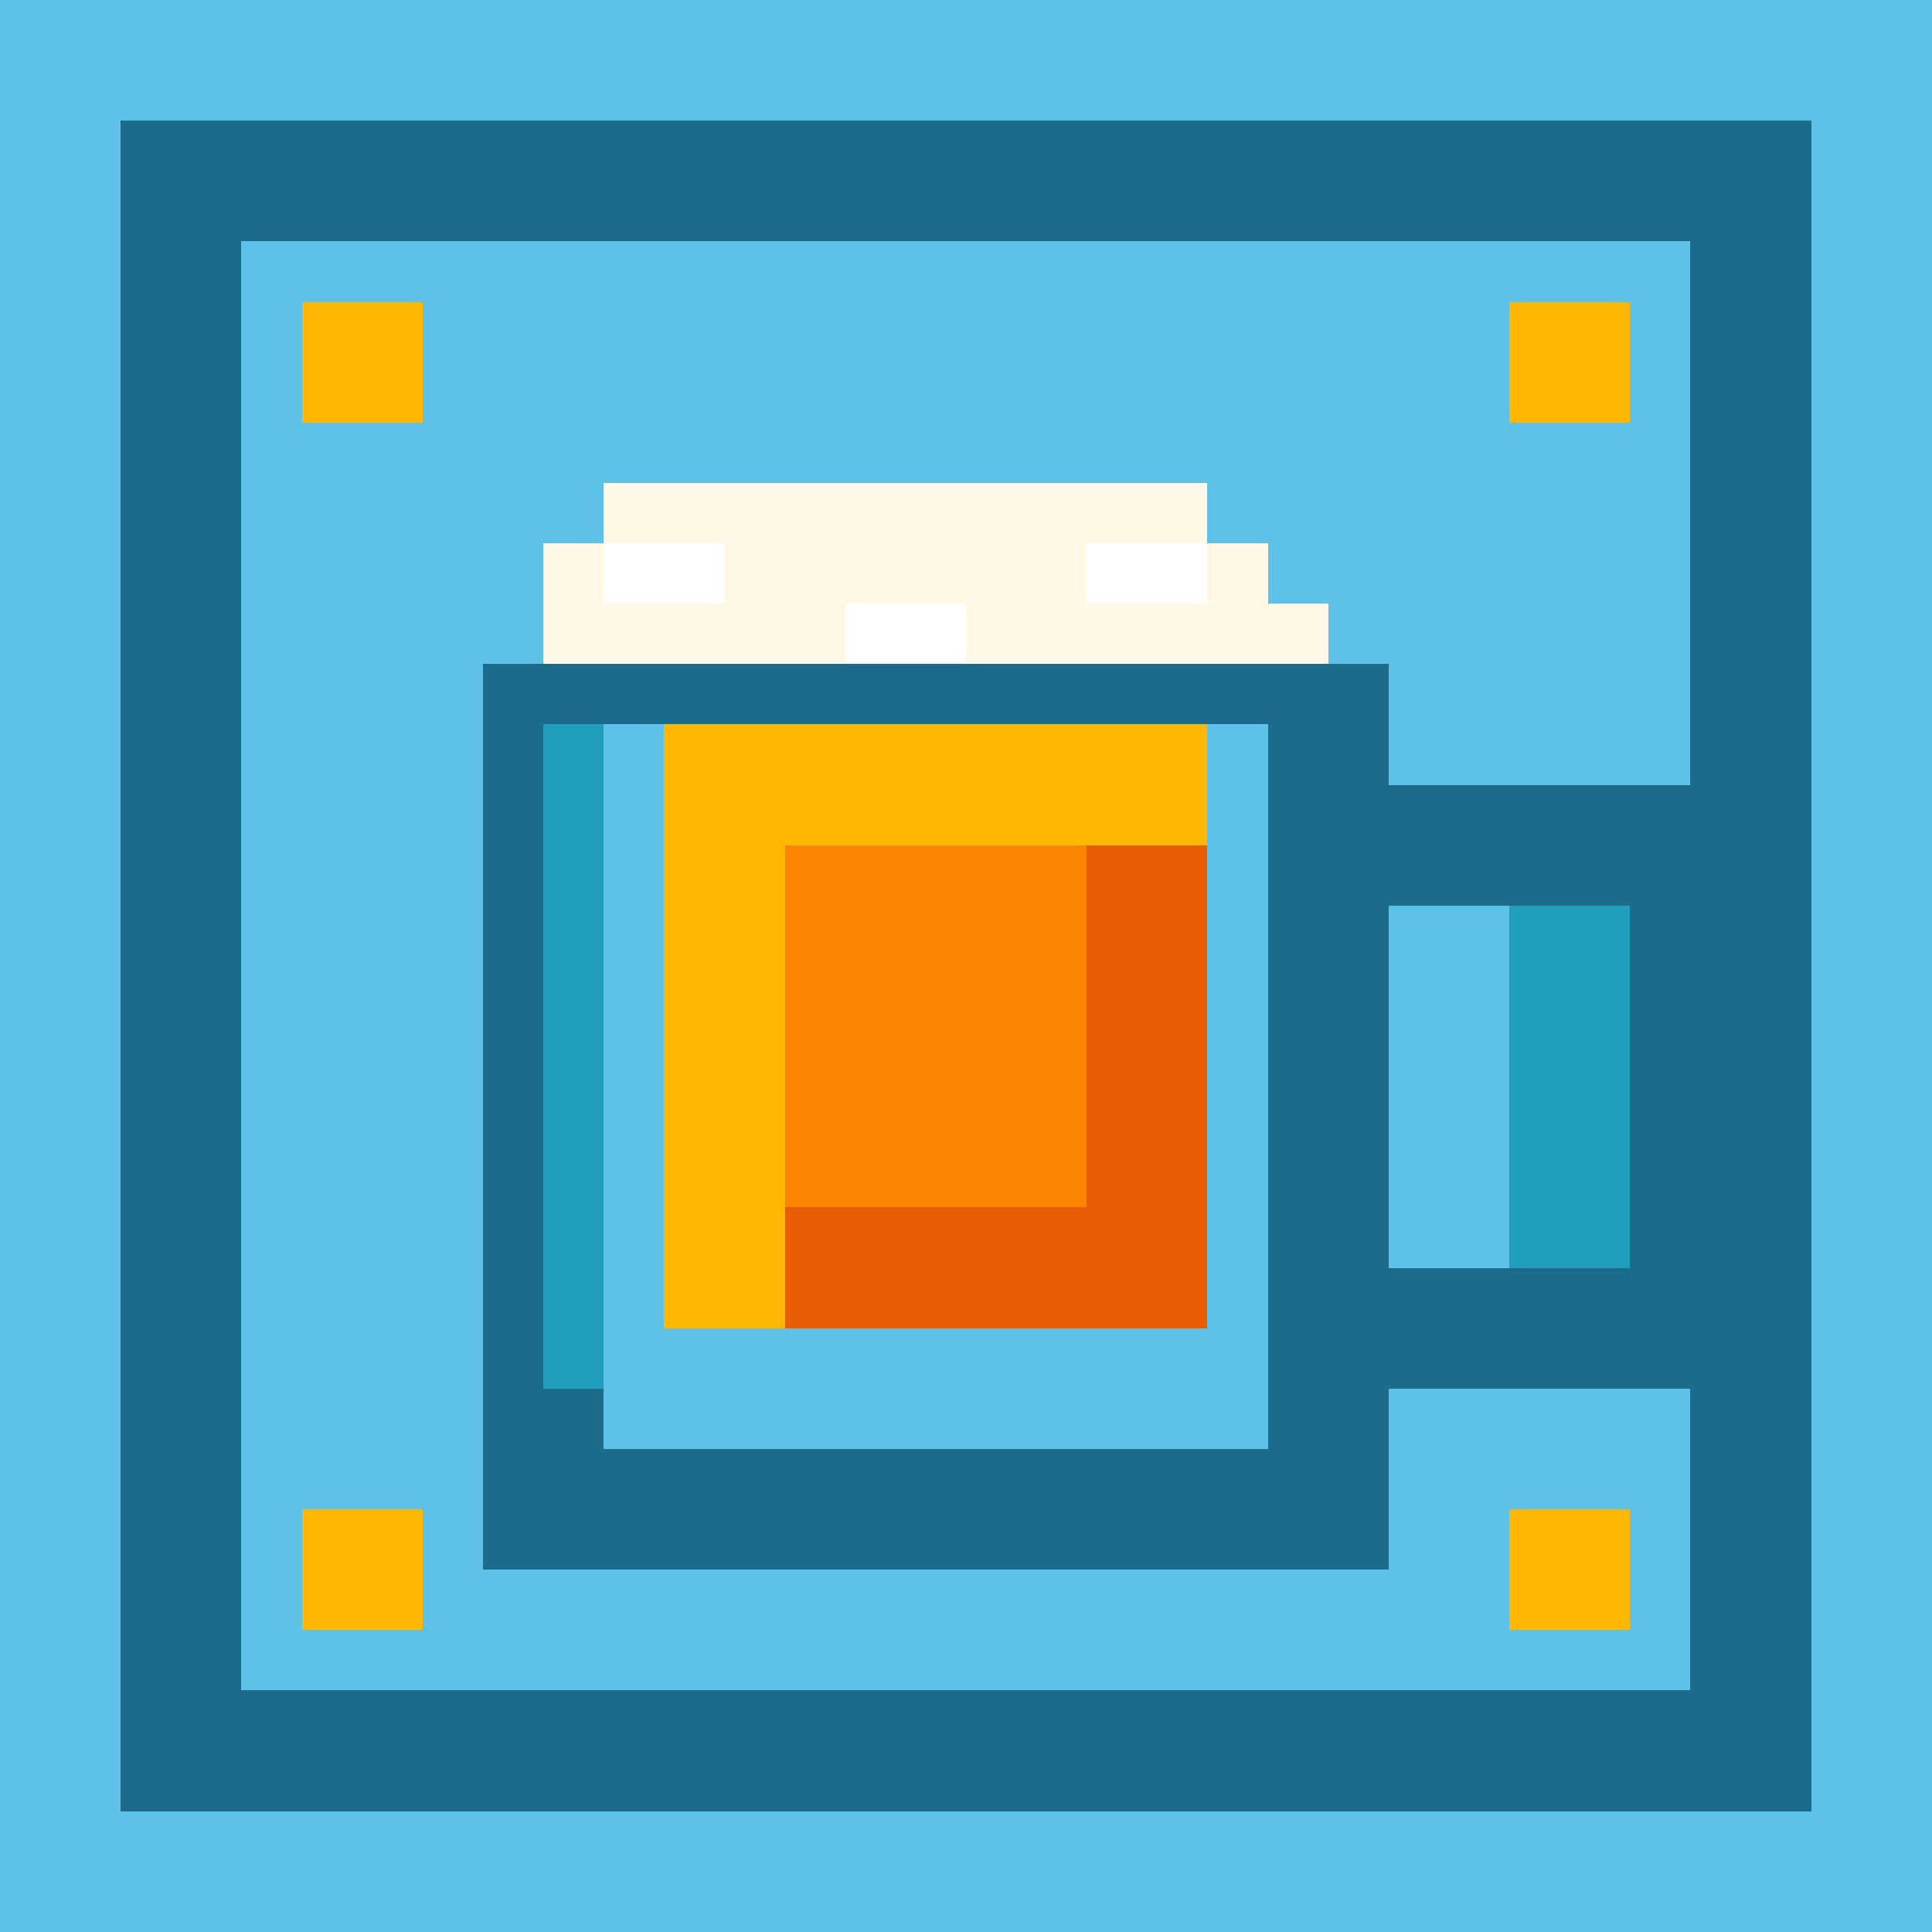
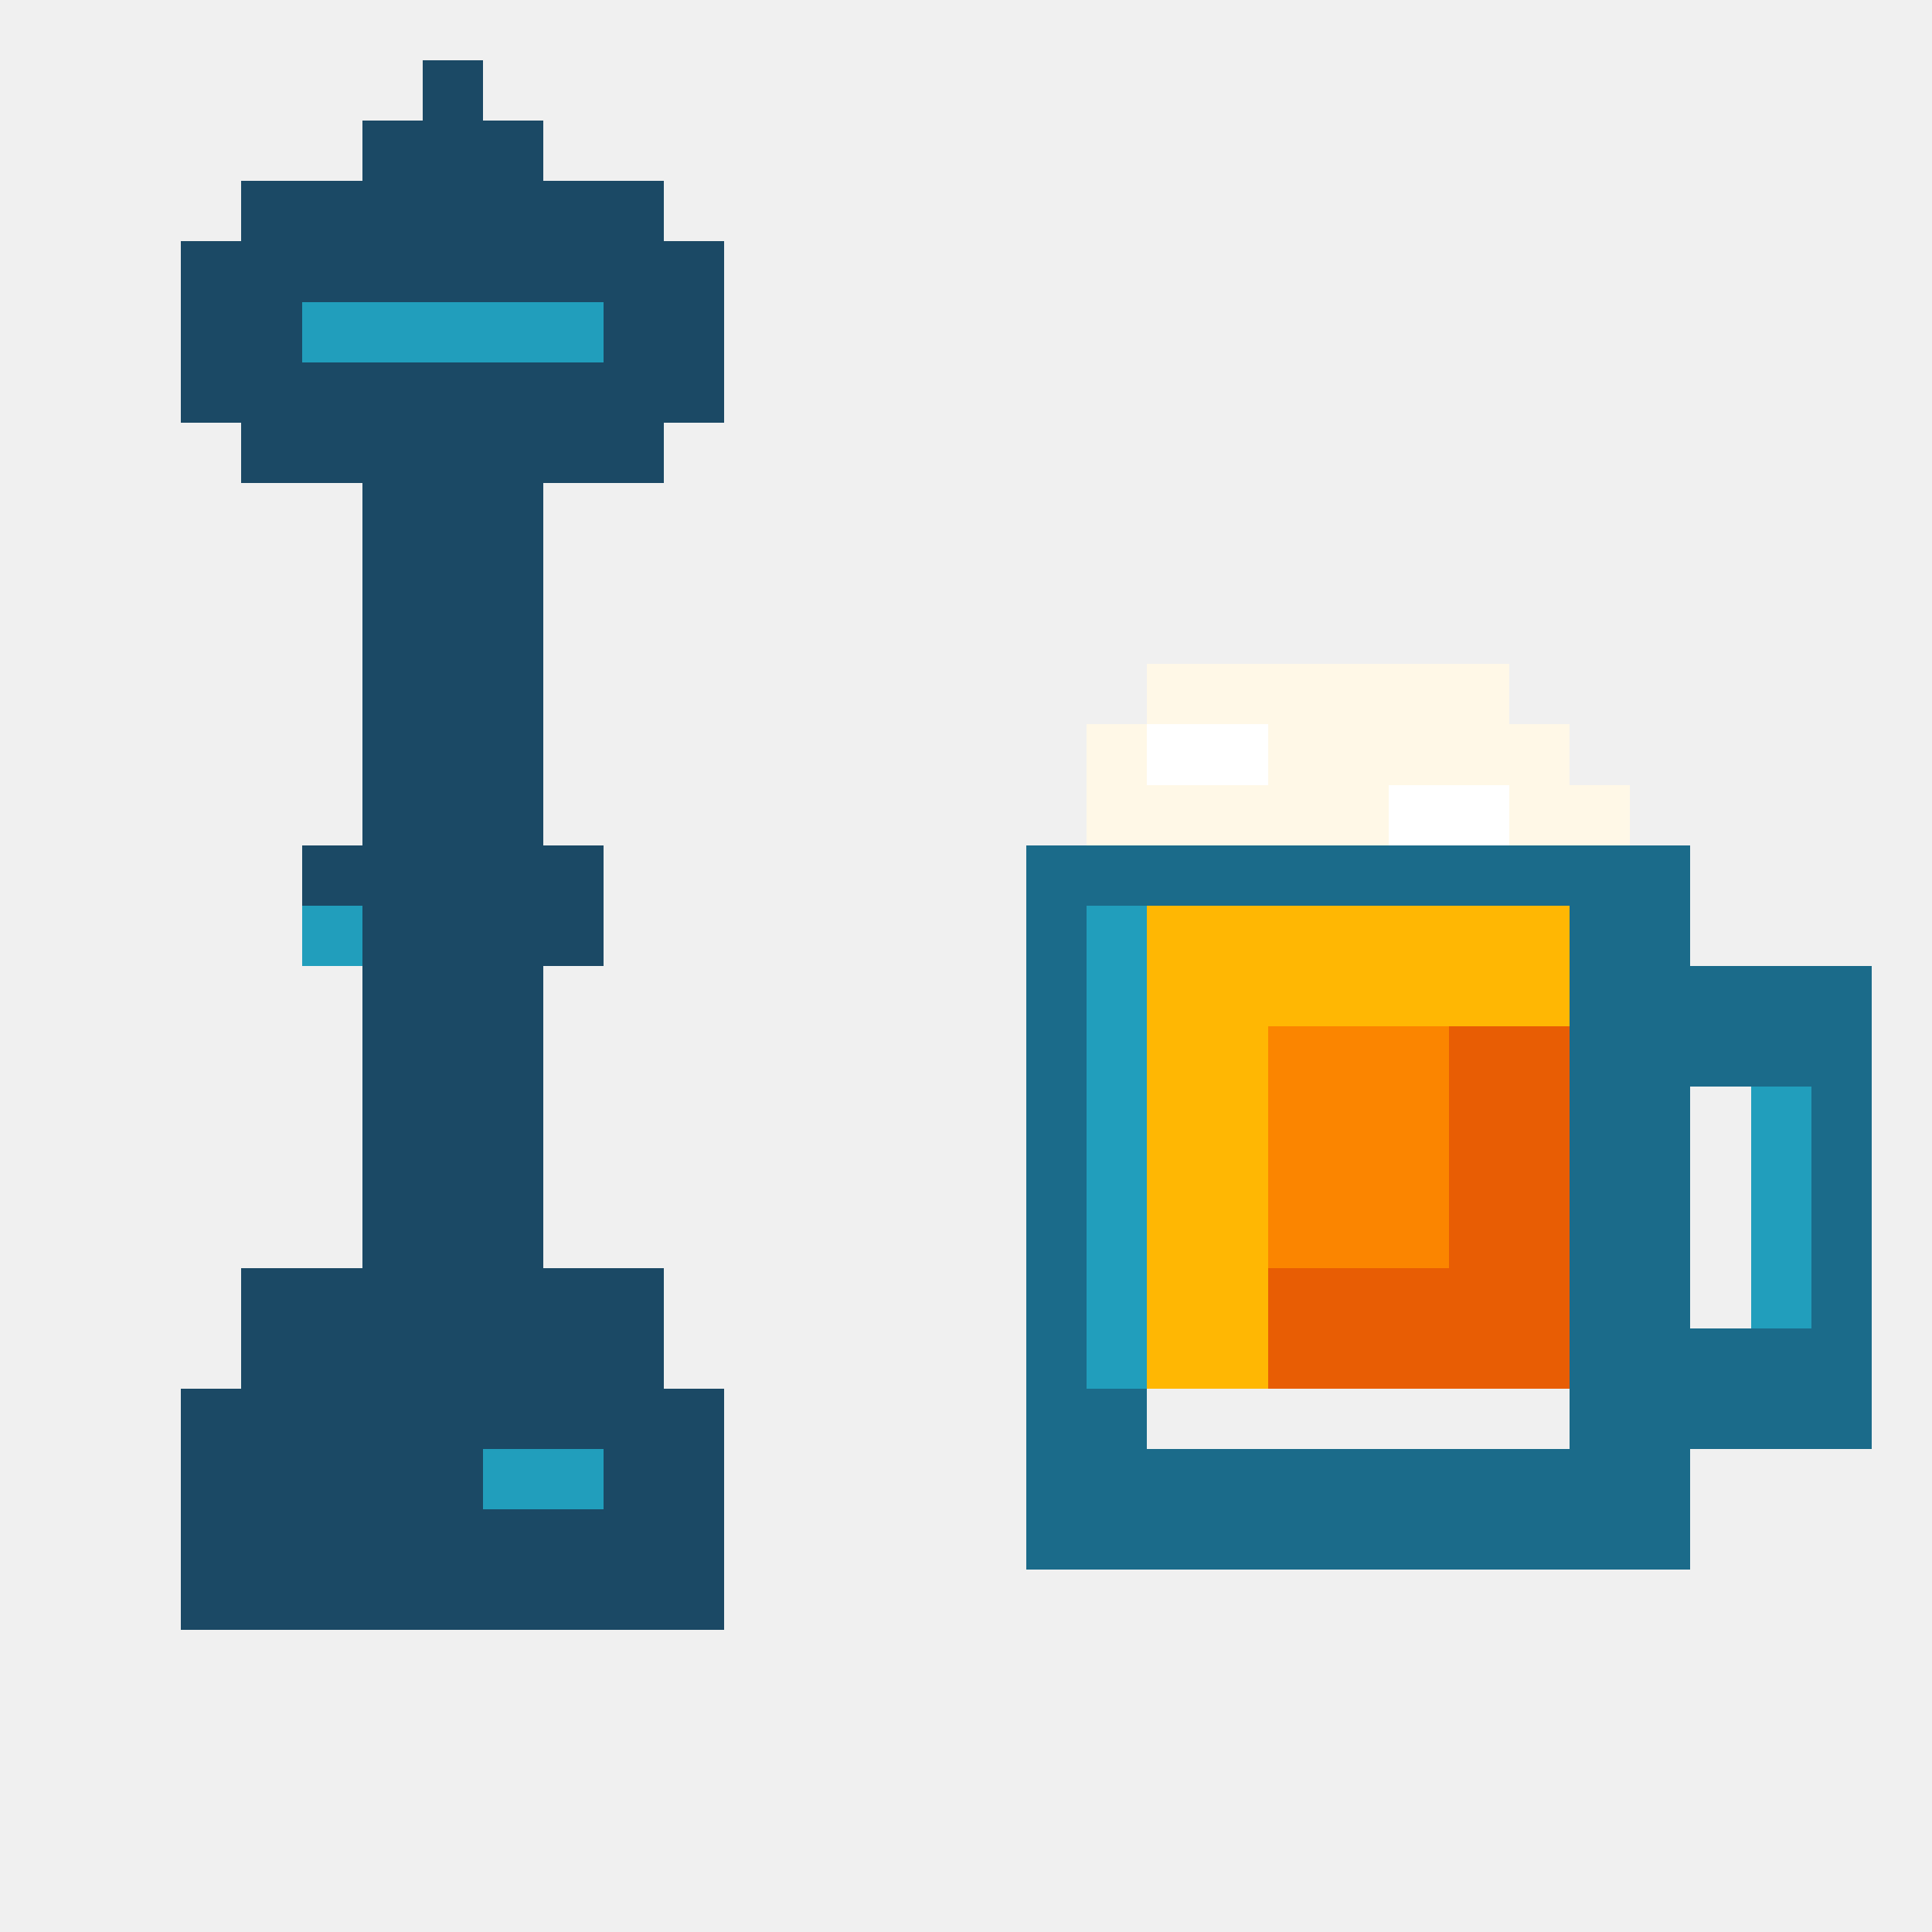
<svg xmlns="http://www.w3.org/2000/svg" viewBox="0 0 32 32" shape-rendering="crispEdges">
-   <rect width="32" height="32" fill="#5ec2e8" />
-   <rect x="2" y="2" width="28" height="28" fill="#1b6b8a" />
-   <rect x="4" y="4" width="24" height="24" fill="#5ec2e8" />
+   <g fill="#1b4965">
+     <rect x="7" y="1" width="1" height="1" />
+     <rect x="6" y="2" width="3" height="1" />
+     <rect x="4" y="3" width="7" height="1" />
+     <rect x="3" y="4" width="9" height="3" />
+     <rect x="4" y="7" width="7" height="1" />
+     <rect x="6" y="8" width="3" height="6" />
+     <rect x="5" y="14" width="5" height="2" />
+     <rect x="6" y="16" width="3" height="5" />
+     <rect x="4" y="21" width="7" height="2" />
+     <rect x="3" y="23" width="9" height="4" />
+   </g>
+   <g fill="#219ebc">
+     <rect x="5" y="5" width="5" height="1" />
+     <rect x="5" y="15" width="1" height="1" />
+     <rect x="8" y="24" width="2" height="1" />
+   </g>
  <g fill="#fff8e7">
-     <rect x="10" y="8" width="10" height="1" />
-     <rect x="9" y="9" width="12" height="1" />
-     <rect x="9" y="10" width="13" height="2" />
+     <rect x="19" y="11" width="6" height="1" />
+     <rect x="18" y="12" width="8" height="1" />
+     <rect x="18" y="13" width="9" height="2" />
  </g>
  <g fill="#ffffff">
-     <rect x="10" y="9" width="2" height="1" />
-     <rect x="14" y="10" width="2" height="1" />
-     <rect x="18" y="9" width="2" height="1" />
+     <rect x="19" y="12" width="2" height="1" />
+     <rect x="23" y="13" width="2" height="1" />
  </g>
  <g fill="#ffb703">
-     <rect x="11" y="12" width="2" height="10" />
-     <rect x="11" y="12" width="9" height="2" />
+     <rect x="19" y="15" width="2" height="8" />
+     <rect x="19" y="15" width="7" height="2" />
  </g>
  <g fill="#fb8500">
-     <rect x="13" y="14" width="7" height="8" />
+     <rect x="21" y="17" width="5" height="6" />
  </g>
  <g fill="#e85d04">
-     <rect x="18" y="14" width="2" height="8" />
-     <rect x="13" y="20" width="7" height="2" />
+     <rect x="24" y="17" width="2" height="6" />
+     <rect x="21" y="21" width="5" height="2" />
  </g>
  <g fill="#1b6b8a">
-     <rect x="8" y="11" width="2" height="14" />
-     <rect x="21" y="11" width="2" height="14" />
-     <rect x="8" y="24" width="15" height="2" />
-     <rect x="10" y="11" width="11" height="1" />
+     <rect x="17" y="14" width="2" height="11" />
+     <rect x="26" y="14" width="2" height="11" />
+     <rect x="17" y="24" width="11" height="2" />
+     <rect x="18" y="14" width="9" height="1" />
  </g>
-   <rect x="9" y="12" width="1" height="11" fill="#219ebc" />
+   <rect x="18" y="15" width="1" height="8" fill="#219ebc" />
  <g fill="#1b6b8a">
-     <rect x="23" y="13" width="2" height="2" />
-     <rect x="25" y="13" width="3" height="2" />
-     <rect x="27" y="15" width="2" height="6" />
-     <rect x="25" y="21" width="3" height="2" />
-     <rect x="23" y="21" width="2" height="2" />
+     <rect x="28" y="16" width="2" height="2" />
+     <rect x="29" y="16" width="2" height="2" />
+     <rect x="30" y="18" width="1" height="4" />
+     <rect x="29" y="22" width="2" height="2" />
+     <rect x="28" y="22" width="2" height="2" />
  </g>
-   <rect x="25" y="15" width="2" height="6" fill="#219ebc" />
-   <rect x="5" y="5" width="2" height="2" fill="#ffb703" />
-   <rect x="25" y="5" width="2" height="2" fill="#ffb703" />
-   <rect x="5" y="25" width="2" height="2" fill="#ffb703" />
-   <rect x="25" y="25" width="2" height="2" fill="#ffb703" />
+   <rect x="29" y="18" width="1" height="4" fill="#219ebc" />
</svg>
